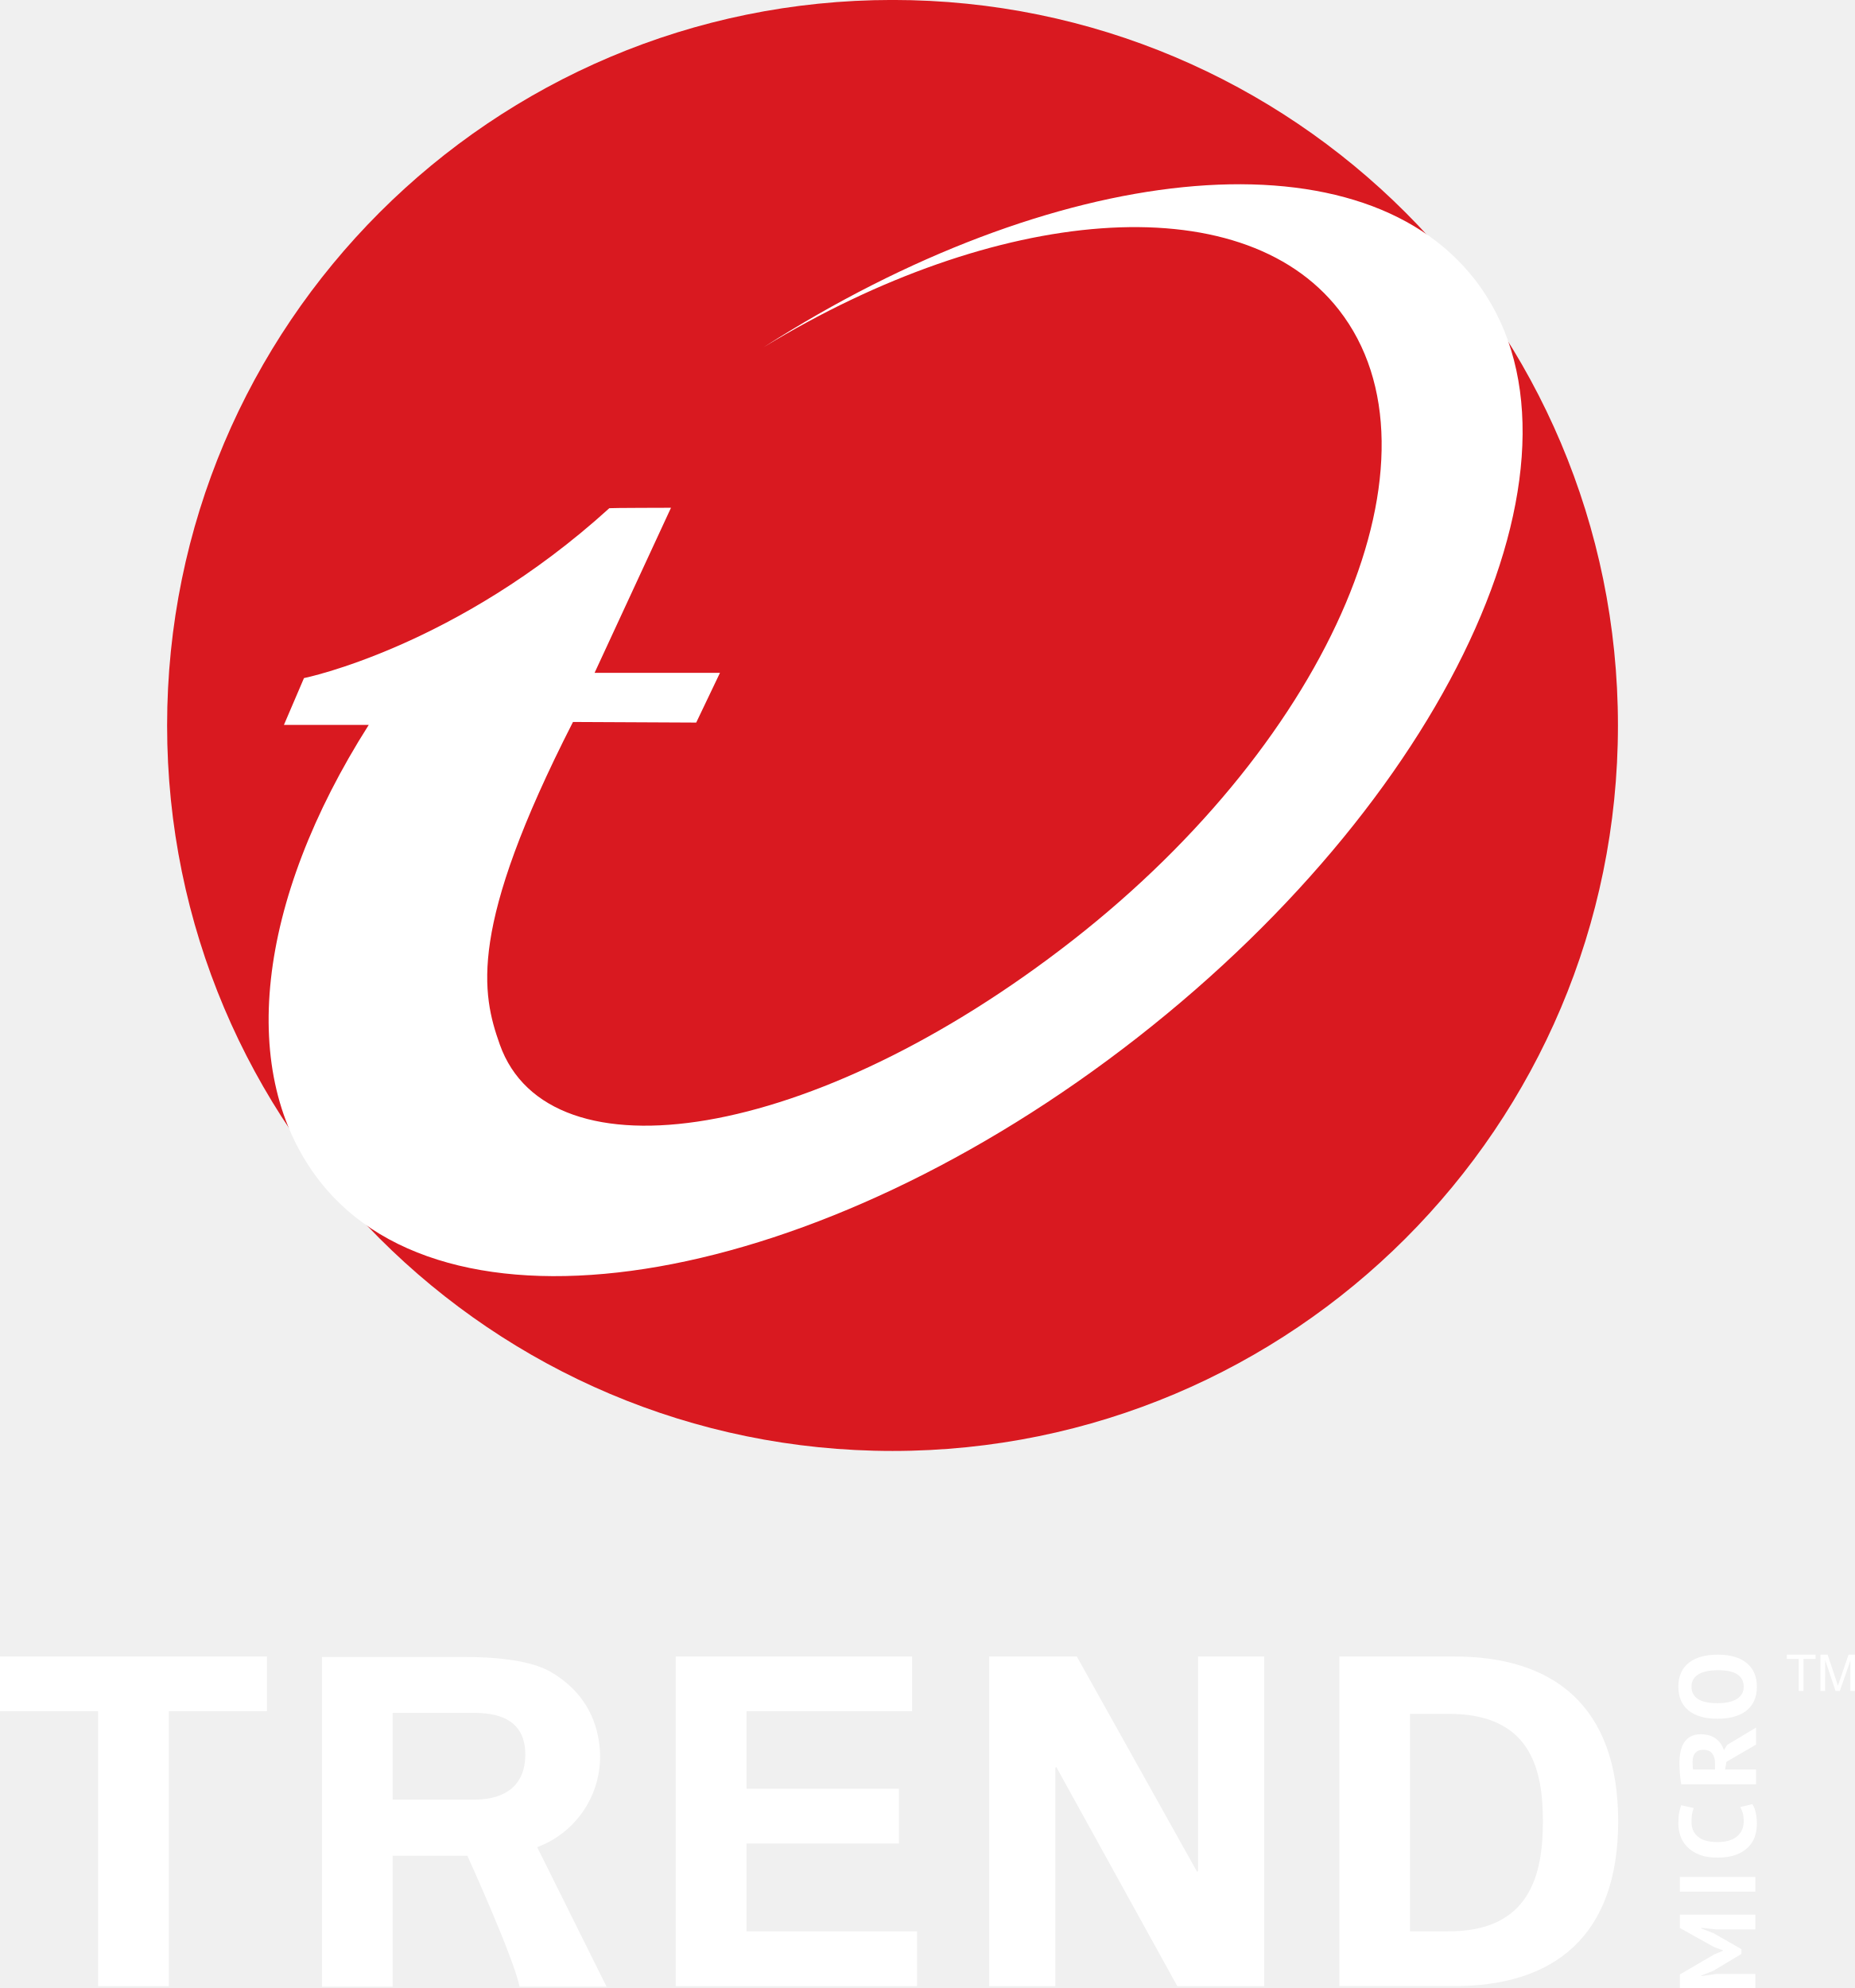
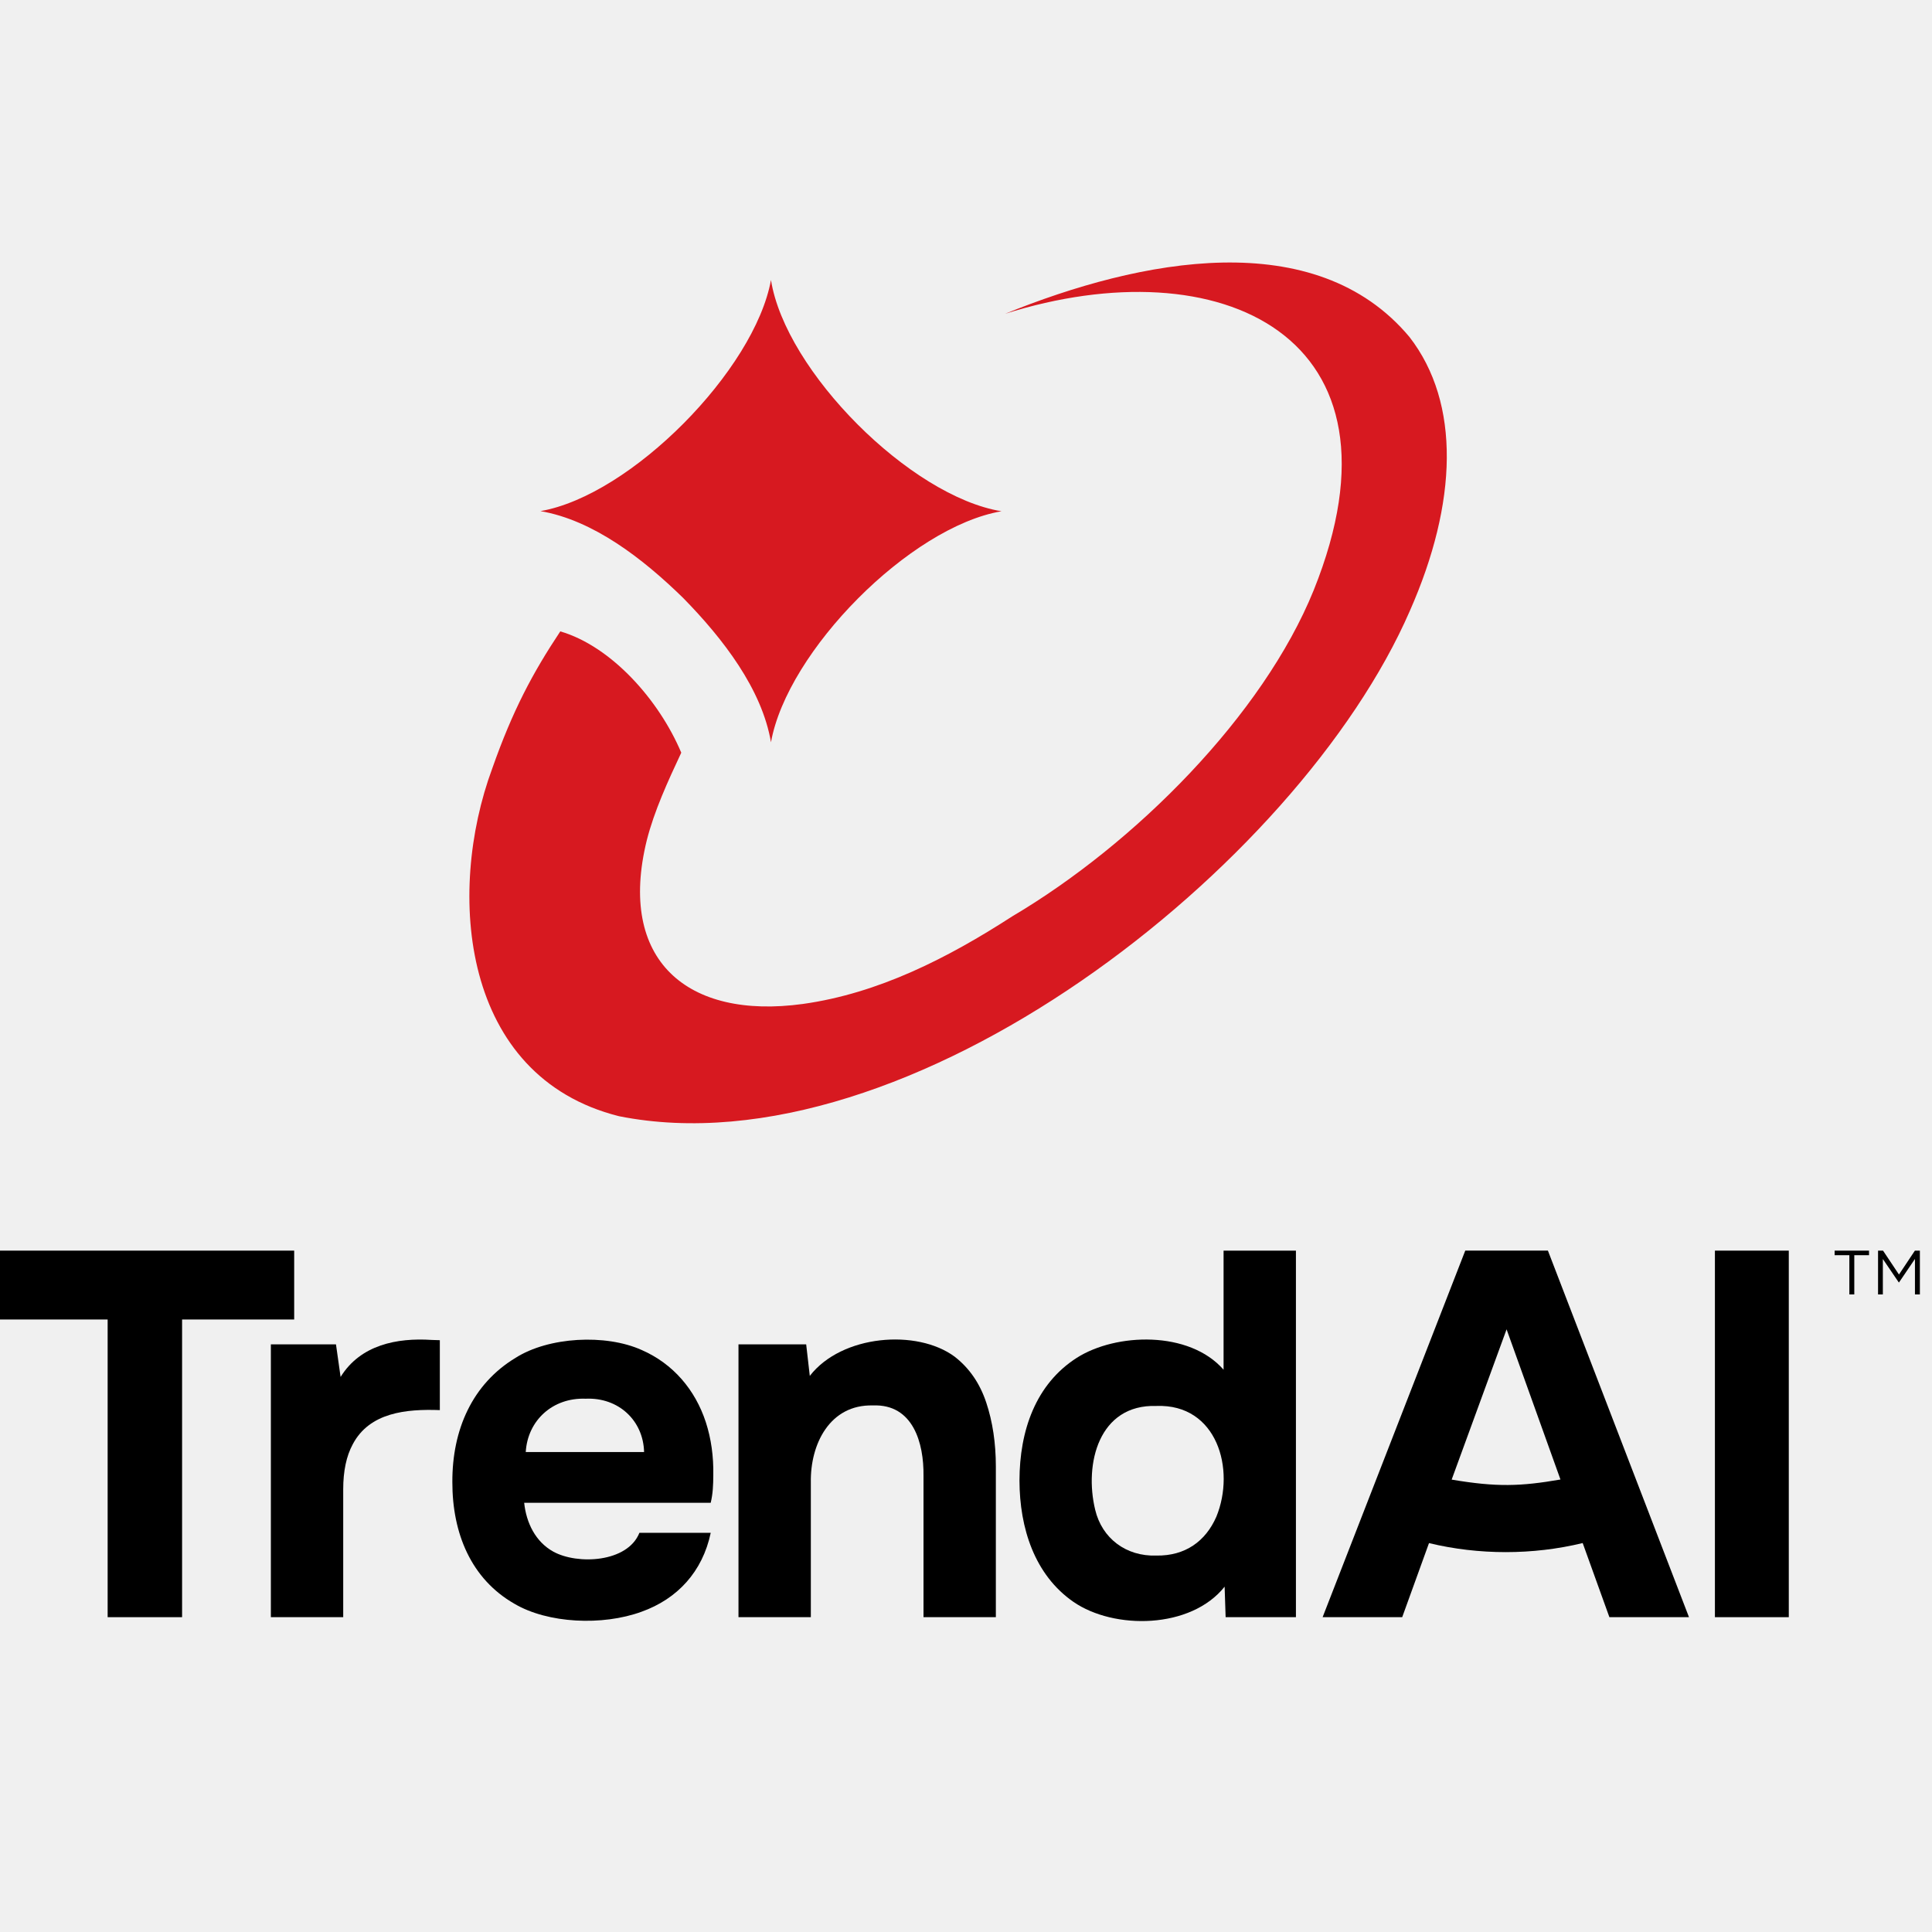
- <svg xmlns="http://www.w3.org/2000/svg" version="1.1" id="svg2" width="240" height="257.187" viewBox="0 0 240 257.187">
-   <defs id="defs6" />
-   <g id="g8" transform="matrix(1.333333,0,0,-1.333333,0,257.1867)">
-     <g id="g10" transform="scale(0.1)">
-       <path d="m 1665.36,56.852 -14.55,1.57 v -0.633 l 11.72,-4.5 27.33,-15.598 v -4.602 l -27.43,-16.441 -11.62,-4.609 v -0.52 l 14.44,2.09 h 38.11 V 0 h -73.28 v 13.09 l 33.5,19.582 8.38,3.449 v 0.418 l -8.59,3.141 -33.29,18.531 v 12.98 h 73.28 V 56.852 h -38" style="fill:#ffffff;fill-opacity:1;fill-rule:nonzero;stroke:none" id="path12" />
-       <path d="m 1630.08,93.441 v 14.34 h 73.28 V 93.441 h -73.28" style="fill:#ffffff;fill-opacity:1;fill-rule:nonzero;stroke:none" id="path14" />
-       <path d="m 1700.36,178.43 c 1.59,-2.231 2.74,-5.078 3.43,-8.532 0.69,-3.449 1.04,-7 1.04,-10.628 0,-4.391 -0.68,-8.559 -2.04,-12.508 -1.36,-3.942 -3.56,-7.41 -6.6,-10.41 -3.04,-3 -6.98,-5.391 -11.83,-7.172 -4.85,-1.782 -10.73,-2.668 -17.64,-2.668 -7.19,0 -13.2,0.988 -18.06,2.976 -4.85,1.992 -8.75,4.571 -11.72,7.75 -2.96,3.172 -5.09,6.711 -6.39,10.621 -1.29,3.911 -1.93,7.821 -1.93,11.731 0,4.191 0.28,7.73 0.83,10.621 0.56,2.898 1.23,5.289 2,7.168 l 12.14,-2.82 c -0.77,-1.61 -1.33,-3.508 -1.68,-5.707 -0.35,-2.204 -0.52,-4.864 -0.52,-8.012 0,-5.789 2.06,-10.449 6.19,-13.969 4.12,-3.531 10.52,-5.289 19.2,-5.289 3.77,0 7.22,0.418 10.33,1.258 3.11,0.84 5.77,2.109 7.97,3.82 2.2,1.711 3.92,3.84 5.14,6.391 1.22,2.539 1.84,5.488 1.84,8.84 0,3.14 -0.32,5.789 -0.95,7.961 -0.62,2.16 -1.43,4.039 -2.4,5.648 l 11.65,2.93" style="fill:#ffffff;fill-opacity:1;fill-rule:nonzero;stroke:none" id="path16" />
-       <path d="m 1642.45,219.59 c 0,-1.461 0.03,-2.91 0.1,-4.34 0.07,-1.441 0.21,-2.531 0.42,-3.301 h 21.25 v 6.071 c 0,3.98 -0.9,7.152 -2.72,9.531 -1.81,2.371 -4.81,3.558 -9,3.558 -3.14,0 -5.6,-0.98 -7.38,-2.929 -1.78,-1.961 -2.67,-4.821 -2.67,-8.59 z m -11,-21.981 c -0.27,1.602 -0.53,3.332 -0.78,5.18 -0.24,1.852 -0.44,3.691 -0.58,5.551 -0.13,1.84 -0.24,3.64 -0.31,5.39 -0.07,1.739 -0.11,3.348 -0.11,4.809 0,3.422 0.32,6.793 0.95,10.102 0.63,3.32 1.71,6.289 3.24,8.898 1.54,2.621 3.65,4.723 6.34,6.289 2.68,1.563 6.05,2.352 10.1,2.352 6,0 10.89,-1.399 14.66,-4.192 3.76,-2.789 6.38,-6.519 7.85,-11.199 l 3.24,5.133 27.95,16.75 v -16.543 l -28.68,-16.649 -1.36,-7.531 H 1704 v -14.34 h -72.55" style="fill:#ffffff;fill-opacity:1;fill-rule:nonzero;stroke:none" id="path18" />
-       <path d="m 1666.72,276.328 c 3.7,0 7.1,0.313 10.21,0.942 3.1,0.628 5.78,1.589 8.01,2.878 2.23,1.293 3.98,2.954 5.23,4.973 1.26,2.02 1.89,4.43 1.89,7.231 0,5.089 -1.99,9.027 -5.97,11.82 -3.98,2.789 -10.43,4.187 -19.37,4.187 -3.56,0 -6.87,-0.3 -9.94,-0.89 -3.07,-0.59 -5.76,-1.52 -8.06,-2.77 -2.31,-1.258 -4.1,-2.898 -5.39,-4.918 -1.3,-2.031 -1.94,-4.5 -1.94,-7.429 0,-5.102 2.04,-9.043 6.12,-11.84 4.08,-2.793 10.49,-4.184 19.21,-4.184 z m 0,-15.078 c -12.21,0 -21.61,2.691 -28.21,8.059 -6.6,5.382 -9.89,13.05 -9.89,23.043 0,5.226 0.9,9.796 2.72,13.707 1.82,3.902 4.39,7.152 7.74,9.742 3.35,2.578 7.37,4.5 12.04,5.75 4.68,1.258 9.88,1.89 15.6,1.89 12.22,0 21.62,-2.711 28.21,-8.121 6.6,-5.398 9.9,-13.07 9.9,-22.968 0,-5.313 -0.91,-9.922 -2.72,-13.821 -1.82,-3.91 -4.4,-7.14 -7.75,-9.691 -3.35,-2.551 -7.37,-4.449 -12.04,-5.699 -4.67,-1.262 -9.88,-1.891 -15.6,-1.891" style="fill:#ffffff;fill-opacity:1;fill-rule:nonzero;stroke:none" id="path20" />
-       <path d="m 0,321.691 h 259.02 v -53.16 H 163.793 V 1.809 H 95.223 V 268.531 H 0 v 53.16" style="fill:#ffffff;fill-opacity:1;fill-rule:nonzero;stroke:none" id="path22" />
-       <path d="m 655.73,321.691 h 229.375 v -53.16 H 724.375 V 193.328 H 872.277 V 140.199 H 724.375 V 54.969 H 889.938 V 1.809 H 655.73 V 321.691" style="fill:#ffffff;fill-opacity:1;fill-rule:nonzero;stroke:none" id="path24" />
-       <path d="M 1142.41,1.809 1024.95,214.52 l -0.88,-0.961 V 1.809 H 959.887 V 321.691 h 85.013 l 116.79,-209.031 0.88,0.891 v 208.14 h 64.18 V 1.809 h -84.34" style="fill:#ffffff;fill-opacity:1;fill-rule:nonzero;stroke:none" id="path26" />
-       <path d="m 1403.79,55 h -35.54 v 211 h 35.54 c 81.43,0.91 93.42,-53.301 93.42,-104.25 0,-50.969 -11.99,-107.731 -93.42,-106.75 z m 4.72,266.629 H 1299.65 V 1.84 h 108.86 c 99.75,-0.91 161.74,48.73 161.74,159.91 0,111.191 -61.99,160.828 -161.74,159.879" style="fill:#ffffff;fill-opacity:1;fill-rule:nonzero;stroke:none" id="path28" />
-       <path d="m 1761.76,319.262 h -11.68 V 288.25 h -4.63 v 31.012 h -11.57 v 4.148 h 27.88 v -4.148" style="fill:#ffffff;fill-opacity:1;fill-rule:nonzero;stroke:none" id="path30" />
-       <path d="m 1800,288.25 h -4.42 v 29.43 l -10.23,-29.43 h -4.18 l -10.04,29.93 -0.11,-29.93 h -4.49 v 35.191 h 6.96 l 8.29,-24.902 c 0.07,-0.09 0.36,-1.027 0.94,-2.918 0.39,-1.101 0.63,-1.859 0.7,-2.293 l 2,5.641 8.38,24.472 h 6.2 V 288.25" style="fill:#ffffff;fill-opacity:1;fill-rule:nonzero;stroke:none" id="path32" />
-       <path d="m 380.992,266.91 h 81.063 c 27.187,-0.39 44.277,-10.191 47.25,-32.98 0,-0.141 0.023,-0.27 0.047,-0.391 0.089,-0.789 0.136,-1.559 0.179,-2.328 0.071,-0.801 0.09,-1.59 0.137,-2.359 0.023,-0.461 0.047,-0.961 0.047,-1.411 0.023,-0.57 0.047,-1.14 0.023,-1.703 C 509.465,197.98 491.809,183.23 462.055,182.82 H 380.992 Z M 521.266,136.68 c 35.609,13.082 61.047,47.57 61.047,88.082 0,4.84 -0.364,9.558 -1.067,14.187 -4.43,29.602 -20.285,52.242 -46.894,67.789 -3.743,1.992 -23.239,14.422 -82.692,14.422 h -0.066 c -1.156,-0.019 -2.293,0.051 -3.426,0.012 H 312.41 V 1.309 h 68.606 V 128.289 h 72.531 c 0,0 44.844,-98.539 50.605,-126.98 h 84.426 L 521.266,136.68" style="fill:#ffffff;fill-opacity:1;fill-rule:nonzero;stroke:none" id="path34" />
-       <path d="m 1570.02,1225.01 c 0,-388.772 -315.16,-703.932 -703.93,-703.932 -388.77,0 -703.93,315.16 -703.93,703.932 0,388.77 315.16,703.93 703.93,703.93 388.77,0 703.93,-315.16 703.93,-703.93" style="fill:#d91920;fill-opacity:1;fill-rule:nonzero;stroke:none" id="path36" />
-       <path d="M 556.004,1228.39 C 453.887,1028.41 467.395,964.906 485.012,915.379 c 47.41,-133.258 303.613,-95.891 556.038,101.311 252.42,197.22 368,471.02 258.17,611.6 -95.56,122.28 -333.529,100.58 -558.064,-36.21 280.264,179.35 575.094,212.58 689.634,66.02 128.75,-164.72 -17.71,-494.24 -327.13,-735.959 C 794.246,680.391 439.059,617.98 310.324,782.711 229.352,886.32 248.969,1054.38 357.805,1225.52 h -82.301 l 19.465,45.44 c 0,0 147.57,29.75 296.312,164.85 0.328,0.3 59.836,0.42 59.836,0.42 l -74.144,-160.15 h 121.683 l -23.062,-48.27 -119.59,0.58" style="fill:#ffffff;fill-opacity:1;fill-rule:nonzero;stroke:none" id="path38" />
-     </g>
+ <svg xmlns="http://www.w3.org/2000/svg" width="240" height="240" viewBox="0 0 240 240" fill="none">
+   <g clip-path="url(#clip0_76_34)">
+     <path d="M-0.494 155.358V163.912H13.372V200.892H22.619V163.912H36.544V155.358H-0.494Z" fill="black" />
+     <path d="M53.61 166.451C49.334 166.171 44.775 167.052 42.31 171.051L41.736 166.999H33.648V200.892H42.635V185.009C42.635 182.736 43.03 180.87 43.821 179.41C45.911 175.452 50.459 175.017 54.638 175.168V166.484C54.422 166.484 54.081 166.473 53.61 166.451Z" fill="black" />
+     <path d="M87.682 176.676C86.365 172.645 83.62 169.409 79.717 167.704C75.215 165.677 68.151 166.074 64.054 168.67C58.661 171.926 56.167 177.617 56.193 184.108C56.185 190.468 58.514 196.137 63.897 199.221C68.053 201.678 74.846 201.985 79.685 200.219C84.15 198.627 87.274 195.243 88.288 190.412H79.43C77.955 194.117 71.733 194.395 68.743 192.755C66.512 191.522 65.376 189.167 65.115 186.679H88.288C88.561 185.532 88.601 184.455 88.608 183.267C88.651 180.913 88.342 178.716 87.682 176.676ZM65.31 180.376C65.543 176.461 68.643 173.596 72.755 173.753C76.84 173.569 79.914 176.465 80.01 180.376H65.31Z" fill="black" />
+     <path d="M122.517 174.236C121.727 171.854 120.422 169.956 118.603 168.54C113.928 165.059 104.555 165.796 100.595 170.921L100.146 166.999H91.737V200.892H100.725V184.168C100.638 179.377 103.095 174.45 108.429 174.588C113.435 174.386 114.773 179.262 114.721 183.333C114.721 183.333 114.721 200.892 114.721 200.892H123.708V182.177C123.708 179.264 123.308 176.612 122.517 174.236Z" fill="black" />
+     <path d="M151.997 155.358V170.151C147.72 165.261 138.629 165.577 133.768 168.67C128.645 171.943 126.654 177.73 126.643 183.913C126.656 189.835 128.523 195.652 133.351 198.993C138.386 202.468 147.929 202.385 152.127 197.1L152.252 200.892H160.985V155.358H151.997ZM151.099 188.415C149.764 191.467 147.226 193.294 143.654 193.238C139.89 193.366 136.891 191.105 136.047 187.547C134.668 181.845 136.485 174.428 143.654 174.653C151.194 174.37 153.509 182.535 151.099 188.415Z" fill="black" />
+     <path d="M213.033 155.358V200.892H222.21V155.358H213.033Z" fill="black" />
+     <path d="M199.925 200.892H209.812L192.286 155.353H182.021L164.3 200.892H174.186L177.515 191.689C183.708 193.184 190.413 193.186 196.607 191.683L199.925 200.892ZM180.33 183.802C180.33 183.802 180.331 183.799 180.331 183.799L187.153 165.133C187.153 165.133 193.846 183.79 193.846 183.79C188.892 184.644 185.941 184.75 180.33 183.802Z" fill="black" />
+     <path d="M229.734 155.925H227.903V155.358H232.178V155.925H230.347V160.798H229.734L229.734 155.925Z" fill="black" />
+     <path d="M233.298 155.358H233.918L235.897 158.327L237.875 155.358H238.495V160.798H237.882V156.391L235.904 159.306H235.873L233.895 156.399V160.798H233.298L233.298 155.358Z" fill="black" />
+     <path d="M84.869 74.285C89.824 79.341 94.651 85.602 95.773 92.21C97.793 80.882 113.033 65.462 124.409 63.509C113.108 61.677 97.569 46.13 95.774 34.783C93.739 45.979 78.393 61.538 67.138 63.492C73.697 64.623 79.833 69.364 84.869 74.285Z" fill="#D71920" />
+     <path d="M175.085 41.856C163.39 27.884 141.649 32.151 124.856 38.981C151.506 30.559 175.945 41.641 163.193 73.318C156.875 88.892 140.985 104.821 125.757 113.826C117.716 119.025 109.115 123.403 99.742 124.714C85.323 126.693 76.681 119.248 80.349 104.371C81.273 100.738 82.957 97.07 84.629 93.502C81.877 86.971 75.956 80.289 69.602 78.432C66.176 83.586 63.684 88.251 61.148 95.465C55.41 110.969 57.284 133.733 76.893 138.659C112.778 145.809 161.323 107.664 175.14 75.875C181.053 62.477 181.476 50.094 175.085 41.856Z" fill="#D71920" />
  </g>
+   <defs>
+     <clipPath id="clip0_76_34">
+       <rect width="240" height="240" fill="white" />
+     </clipPath>
+   </defs>
</svg>
